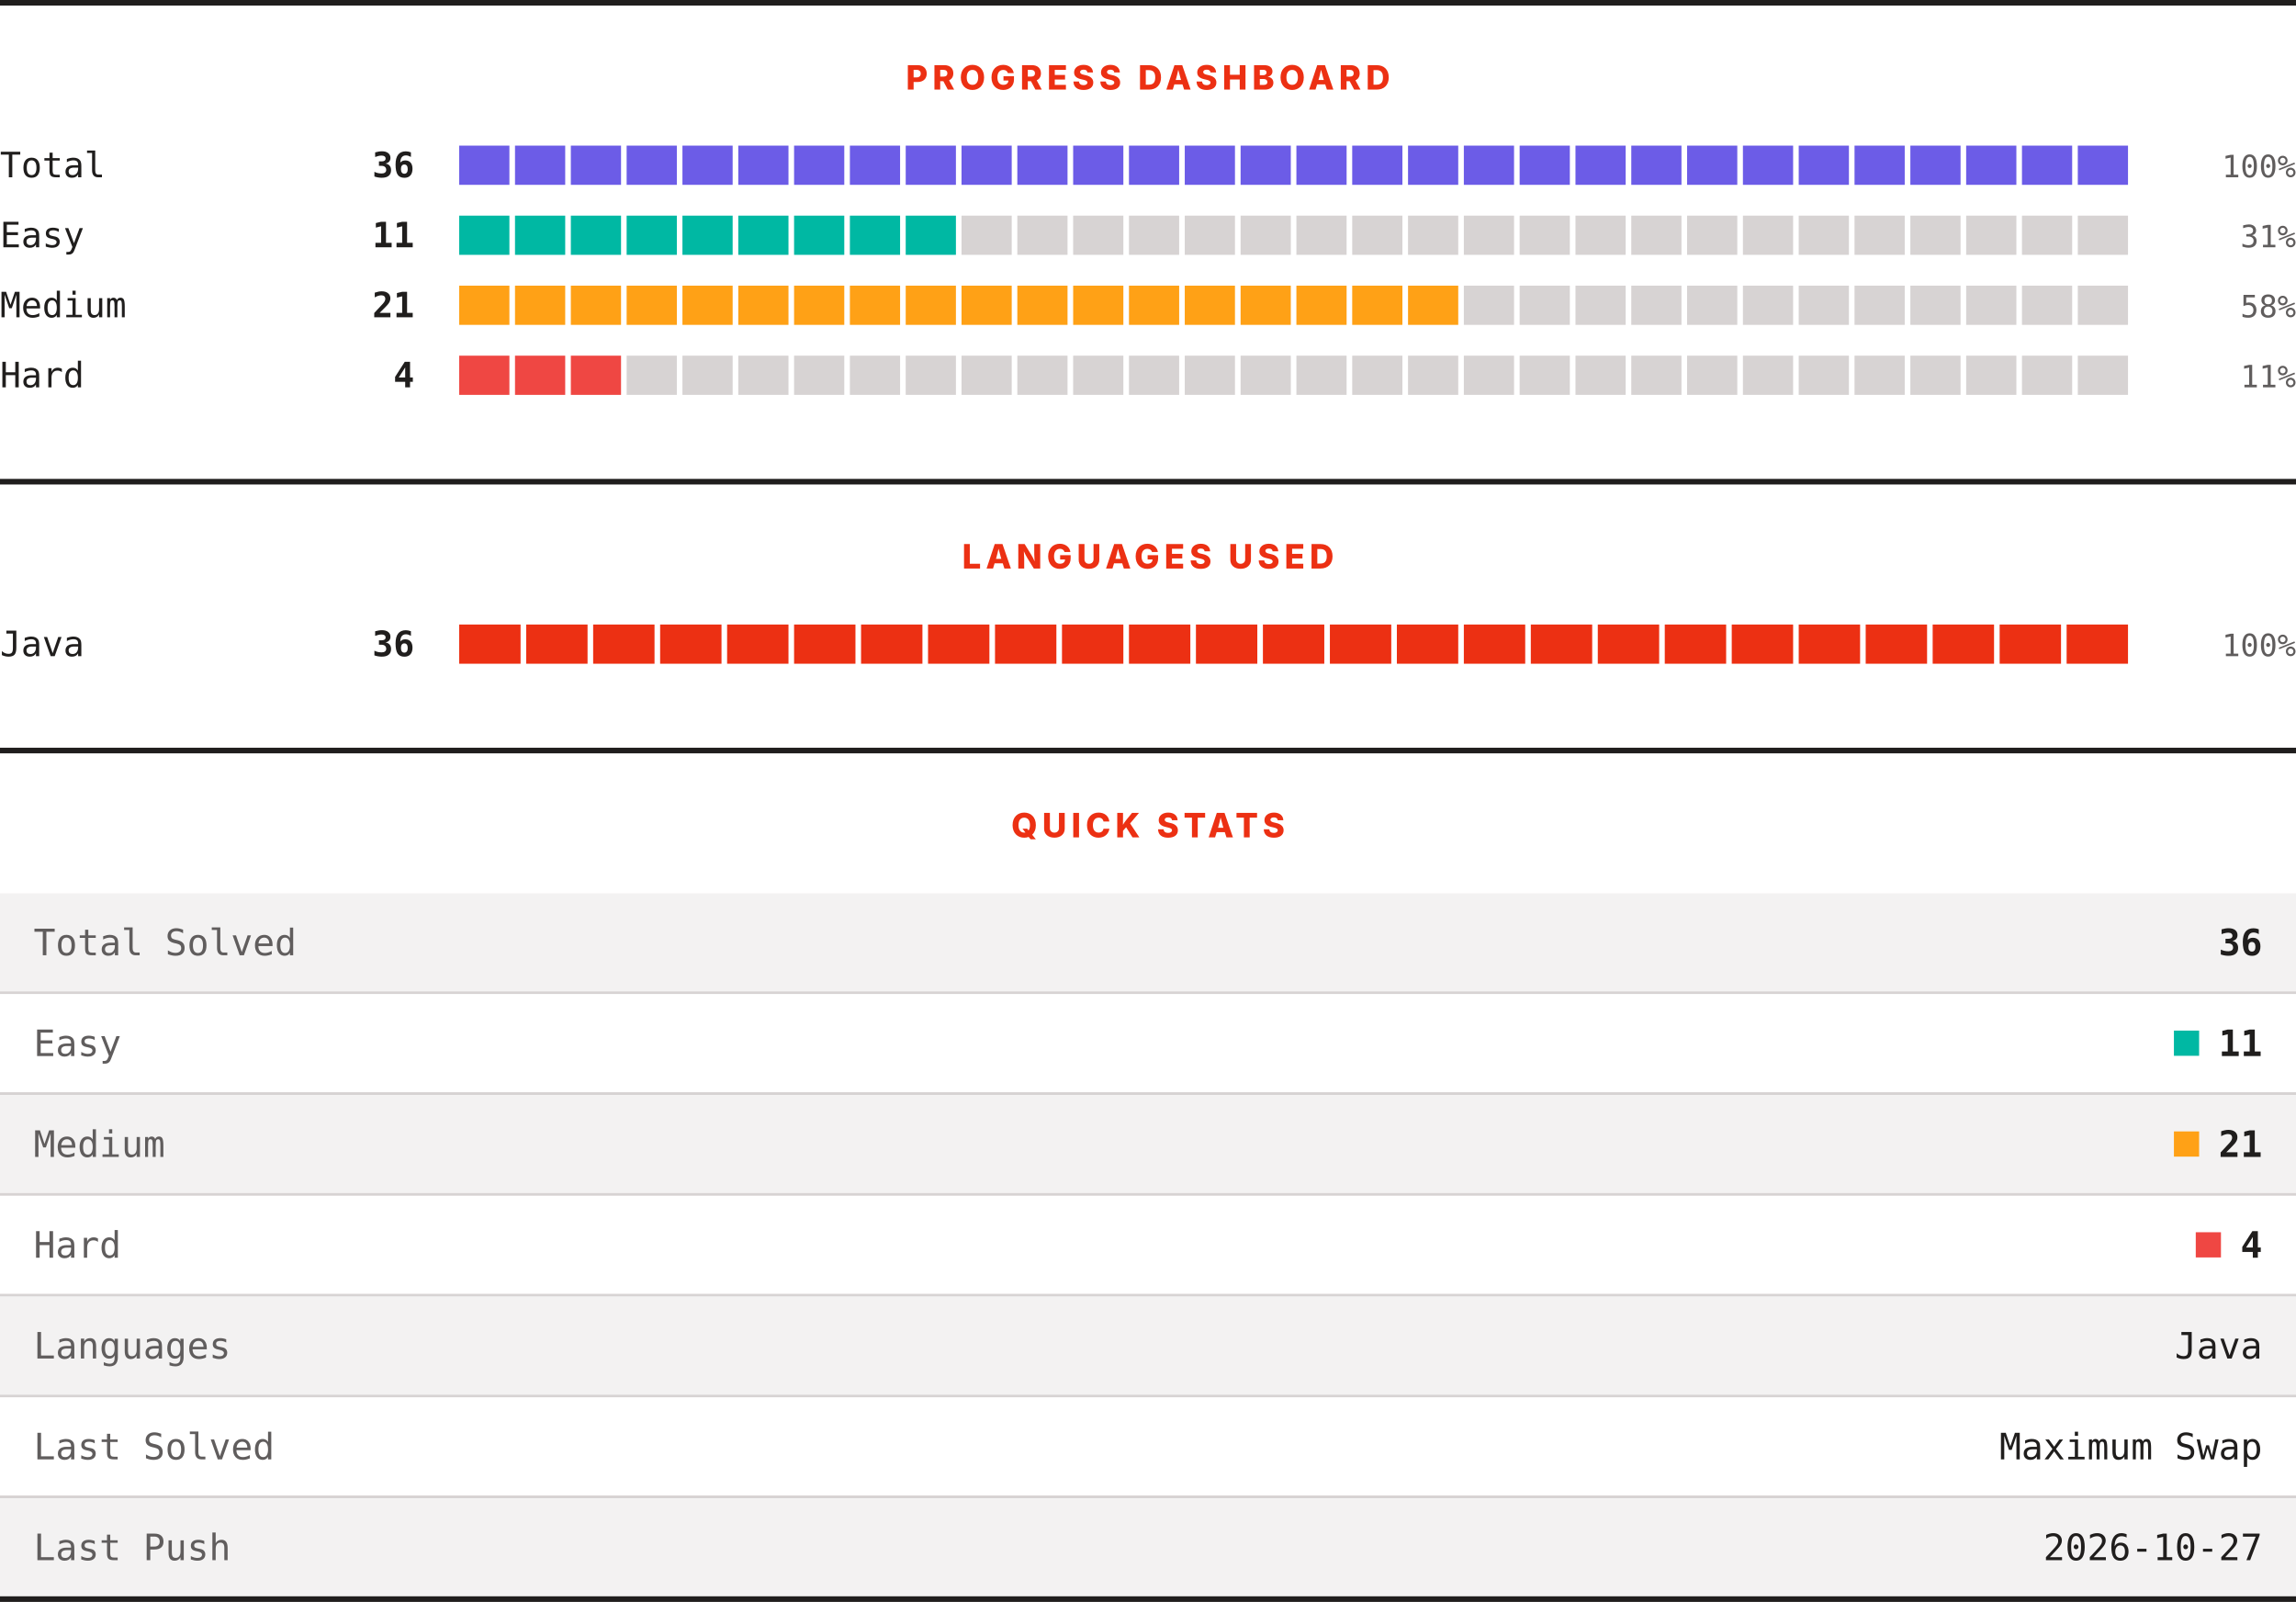
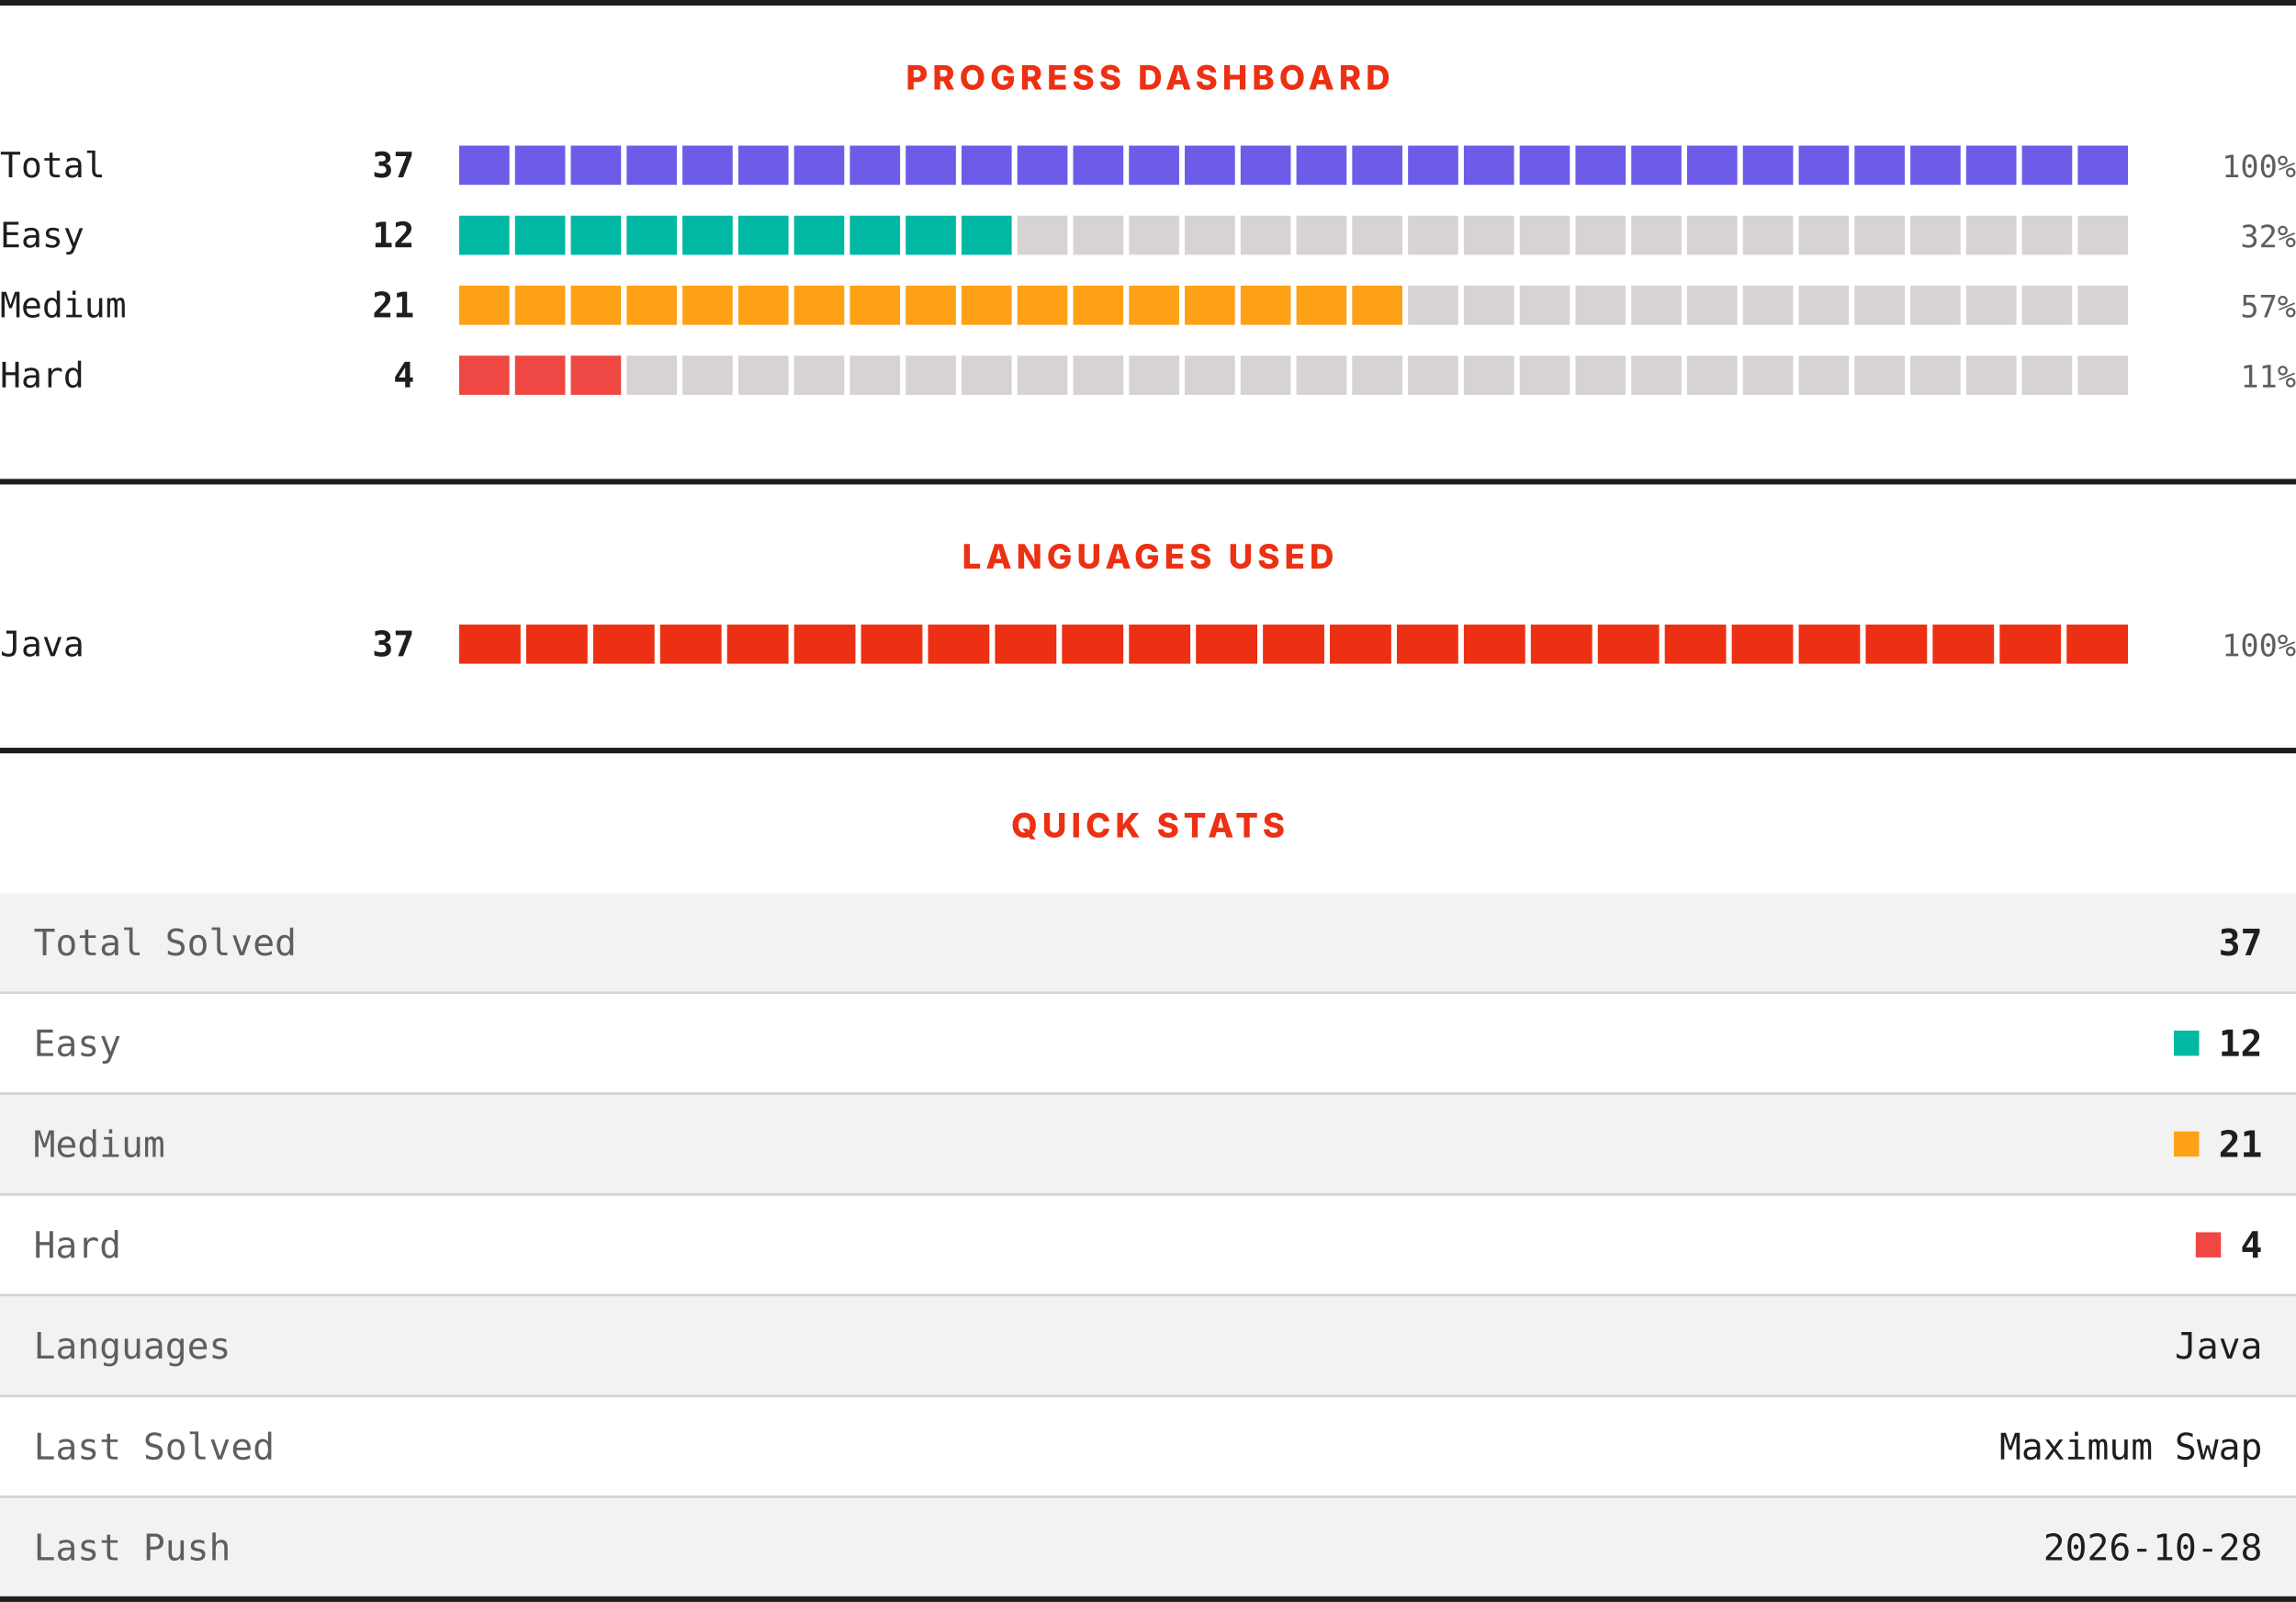
<svg xmlns="http://www.w3.org/2000/svg" width="820" height="572" viewBox="0 0 820 572" role="img" aria-label="LeetCode progress, languages and quick stats">
  <rect width="820" height="572" fill="#ffffff" />
  <rect x="0" y="0" width="820" height="2" fill="#201e1d" />
  <text x="410" y="32" text-anchor="middle" font-family="Archivo, system-ui, -apple-system, Segoe UI, sans-serif" font-size="12" font-weight="800" letter-spacing="1.68" fill="#ec3013">PROGRESS DASHBOARD</text>
  <text x="0" y="63.3" font-family="ui-monospace, SFMono-Regular, Menlo, Consolas, monospace" font-size="12.5" fill="#201e1d">Total</text>
-   <text x="148" y="63.3" text-anchor="end" font-family="ui-monospace, SFMono-Regular, Menlo, Consolas, monospace" font-size="12.5" font-weight="700" fill="#201e1d">36</text>
+   <text x="148" y="63.3" text-anchor="end" font-family="ui-monospace, SFMono-Regular, Menlo, Consolas, monospace" font-size="12.5" font-weight="700" fill="#201e1d">37</text>
  <rect x="164.00" y="52" width="17.93" height="14" fill="#6c5ce7" />
  <rect x="183.93" y="52" width="17.93" height="14" fill="#6c5ce7" />
  <rect x="203.87" y="52" width="17.93" height="14" fill="#6c5ce7" />
  <rect x="223.80" y="52" width="17.93" height="14" fill="#6c5ce7" />
  <rect x="243.73" y="52" width="17.93" height="14" fill="#6c5ce7" />
  <rect x="263.67" y="52" width="17.93" height="14" fill="#6c5ce7" />
  <rect x="283.60" y="52" width="17.93" height="14" fill="#6c5ce7" />
  <rect x="303.53" y="52" width="17.93" height="14" fill="#6c5ce7" />
  <rect x="323.47" y="52" width="17.93" height="14" fill="#6c5ce7" />
  <rect x="343.40" y="52" width="17.93" height="14" fill="#6c5ce7" />
  <rect x="363.33" y="52" width="17.93" height="14" fill="#6c5ce7" />
  <rect x="383.27" y="52" width="17.93" height="14" fill="#6c5ce7" />
  <rect x="403.20" y="52" width="17.93" height="14" fill="#6c5ce7" />
  <rect x="423.13" y="52" width="17.93" height="14" fill="#6c5ce7" />
  <rect x="443.07" y="52" width="17.93" height="14" fill="#6c5ce7" />
  <rect x="463.00" y="52" width="17.93" height="14" fill="#6c5ce7" />
  <rect x="482.93" y="52" width="17.93" height="14" fill="#6c5ce7" />
  <rect x="502.87" y="52" width="17.93" height="14" fill="#6c5ce7" />
  <rect x="522.80" y="52" width="17.93" height="14" fill="#6c5ce7" />
  <rect x="542.73" y="52" width="17.93" height="14" fill="#6c5ce7" />
  <rect x="562.67" y="52" width="17.93" height="14" fill="#6c5ce7" />
  <rect x="582.60" y="52" width="17.93" height="14" fill="#6c5ce7" />
  <rect x="602.53" y="52" width="17.93" height="14" fill="#6c5ce7" />
  <rect x="622.47" y="52" width="17.93" height="14" fill="#6c5ce7" />
  <rect x="642.40" y="52" width="17.93" height="14" fill="#6c5ce7" />
  <rect x="662.33" y="52" width="17.93" height="14" fill="#6c5ce7" />
  <rect x="682.27" y="52" width="17.93" height="14" fill="#6c5ce7" />
  <rect x="702.20" y="52" width="17.93" height="14" fill="#6c5ce7" />
  <rect x="722.13" y="52" width="17.93" height="14" fill="#6c5ce7" />
  <rect x="742.07" y="52" width="17.93" height="14" fill="#6c5ce7" />
  <text x="820" y="63.3" text-anchor="end" font-family="ui-monospace, SFMono-Regular, Menlo, Consolas, monospace" font-size="11" fill="#605d5d">100%</text>
  <text x="0" y="88.3" font-family="ui-monospace, SFMono-Regular, Menlo, Consolas, monospace" font-size="12.5" fill="#201e1d">Easy</text>
-   <text x="148" y="88.3" text-anchor="end" font-family="ui-monospace, SFMono-Regular, Menlo, Consolas, monospace" font-size="12.5" font-weight="700" fill="#201e1d">11</text>
+   <text x="148" y="88.3" text-anchor="end" font-family="ui-monospace, SFMono-Regular, Menlo, Consolas, monospace" font-size="12.5" font-weight="700" fill="#201e1d">12</text>
  <rect x="164.00" y="77" width="17.93" height="14" fill="#00b8a3" />
  <rect x="183.93" y="77" width="17.93" height="14" fill="#00b8a3" />
  <rect x="203.87" y="77" width="17.93" height="14" fill="#00b8a3" />
  <rect x="223.80" y="77" width="17.93" height="14" fill="#00b8a3" />
  <rect x="243.73" y="77" width="17.93" height="14" fill="#00b8a3" />
  <rect x="263.67" y="77" width="17.93" height="14" fill="#00b8a3" />
  <rect x="283.60" y="77" width="17.93" height="14" fill="#00b8a3" />
  <rect x="303.53" y="77" width="17.93" height="14" fill="#00b8a3" />
  <rect x="323.47" y="77" width="17.93" height="14" fill="#00b8a3" />
-   <rect x="343.40" y="77" width="17.93" height="14" fill="#d7d3d3" />
+   <rect x="343.40" y="77" width="17.93" height="14" fill="#00b8a3" />
  <rect x="363.33" y="77" width="17.93" height="14" fill="#d7d3d3" />
  <rect x="383.27" y="77" width="17.93" height="14" fill="#d7d3d3" />
  <rect x="403.20" y="77" width="17.93" height="14" fill="#d7d3d3" />
  <rect x="423.13" y="77" width="17.93" height="14" fill="#d7d3d3" />
  <rect x="443.07" y="77" width="17.93" height="14" fill="#d7d3d3" />
  <rect x="463.00" y="77" width="17.93" height="14" fill="#d7d3d3" />
  <rect x="482.93" y="77" width="17.93" height="14" fill="#d7d3d3" />
  <rect x="502.87" y="77" width="17.93" height="14" fill="#d7d3d3" />
  <rect x="522.80" y="77" width="17.93" height="14" fill="#d7d3d3" />
  <rect x="542.73" y="77" width="17.93" height="14" fill="#d7d3d3" />
  <rect x="562.67" y="77" width="17.93" height="14" fill="#d7d3d3" />
  <rect x="582.60" y="77" width="17.93" height="14" fill="#d7d3d3" />
  <rect x="602.53" y="77" width="17.93" height="14" fill="#d7d3d3" />
  <rect x="622.47" y="77" width="17.93" height="14" fill="#d7d3d3" />
  <rect x="642.40" y="77" width="17.93" height="14" fill="#d7d3d3" />
  <rect x="662.33" y="77" width="17.93" height="14" fill="#d7d3d3" />
  <rect x="682.27" y="77" width="17.93" height="14" fill="#d7d3d3" />
  <rect x="702.20" y="77" width="17.93" height="14" fill="#d7d3d3" />
  <rect x="722.13" y="77" width="17.93" height="14" fill="#d7d3d3" />
  <rect x="742.07" y="77" width="17.93" height="14" fill="#d7d3d3" />
-   <text x="820" y="88.3" text-anchor="end" font-family="ui-monospace, SFMono-Regular, Menlo, Consolas, monospace" font-size="11" fill="#605d5d">31%</text>
+   <text x="820" y="88.3" text-anchor="end" font-family="ui-monospace, SFMono-Regular, Menlo, Consolas, monospace" font-size="11" fill="#605d5d">32%</text>
  <text x="0" y="113.3" font-family="ui-monospace, SFMono-Regular, Menlo, Consolas, monospace" font-size="12.5" fill="#201e1d">Medium</text>
  <text x="148" y="113.3" text-anchor="end" font-family="ui-monospace, SFMono-Regular, Menlo, Consolas, monospace" font-size="12.5" font-weight="700" fill="#201e1d">21</text>
  <rect x="164.00" y="102" width="17.93" height="14" fill="#ffa116" />
  <rect x="183.93" y="102" width="17.93" height="14" fill="#ffa116" />
  <rect x="203.87" y="102" width="17.93" height="14" fill="#ffa116" />
  <rect x="223.80" y="102" width="17.93" height="14" fill="#ffa116" />
  <rect x="243.73" y="102" width="17.93" height="14" fill="#ffa116" />
  <rect x="263.67" y="102" width="17.93" height="14" fill="#ffa116" />
  <rect x="283.60" y="102" width="17.93" height="14" fill="#ffa116" />
  <rect x="303.53" y="102" width="17.93" height="14" fill="#ffa116" />
  <rect x="323.47" y="102" width="17.93" height="14" fill="#ffa116" />
  <rect x="343.40" y="102" width="17.93" height="14" fill="#ffa116" />
  <rect x="363.33" y="102" width="17.93" height="14" fill="#ffa116" />
  <rect x="383.27" y="102" width="17.93" height="14" fill="#ffa116" />
  <rect x="403.20" y="102" width="17.93" height="14" fill="#ffa116" />
  <rect x="423.13" y="102" width="17.93" height="14" fill="#ffa116" />
  <rect x="443.07" y="102" width="17.93" height="14" fill="#ffa116" />
  <rect x="463.00" y="102" width="17.93" height="14" fill="#ffa116" />
  <rect x="482.93" y="102" width="17.93" height="14" fill="#ffa116" />
-   <rect x="502.87" y="102" width="17.93" height="14" fill="#ffa116" />
+   <rect x="502.87" y="102" width="17.93" height="14" fill="#d7d3d3" />
  <rect x="522.80" y="102" width="17.93" height="14" fill="#d7d3d3" />
  <rect x="542.73" y="102" width="17.93" height="14" fill="#d7d3d3" />
  <rect x="562.67" y="102" width="17.93" height="14" fill="#d7d3d3" />
  <rect x="582.60" y="102" width="17.93" height="14" fill="#d7d3d3" />
  <rect x="602.53" y="102" width="17.93" height="14" fill="#d7d3d3" />
  <rect x="622.47" y="102" width="17.93" height="14" fill="#d7d3d3" />
  <rect x="642.40" y="102" width="17.93" height="14" fill="#d7d3d3" />
  <rect x="662.33" y="102" width="17.93" height="14" fill="#d7d3d3" />
  <rect x="682.27" y="102" width="17.93" height="14" fill="#d7d3d3" />
  <rect x="702.20" y="102" width="17.93" height="14" fill="#d7d3d3" />
  <rect x="722.13" y="102" width="17.93" height="14" fill="#d7d3d3" />
  <rect x="742.07" y="102" width="17.93" height="14" fill="#d7d3d3" />
-   <text x="820" y="113.3" text-anchor="end" font-family="ui-monospace, SFMono-Regular, Menlo, Consolas, monospace" font-size="11" fill="#605d5d">58%</text>
+   <text x="820" y="113.3" text-anchor="end" font-family="ui-monospace, SFMono-Regular, Menlo, Consolas, monospace" font-size="11" fill="#605d5d">57%</text>
  <text x="0" y="138.3" font-family="ui-monospace, SFMono-Regular, Menlo, Consolas, monospace" font-size="12.5" fill="#201e1d">Hard</text>
  <text x="148" y="138.3" text-anchor="end" font-family="ui-monospace, SFMono-Regular, Menlo, Consolas, monospace" font-size="12.5" font-weight="700" fill="#201e1d">4</text>
  <rect x="164.00" y="127" width="17.93" height="14" fill="#ef4743" />
  <rect x="183.93" y="127" width="17.93" height="14" fill="#ef4743" />
  <rect x="203.87" y="127" width="17.93" height="14" fill="#ef4743" />
  <rect x="223.80" y="127" width="17.93" height="14" fill="#d7d3d3" />
  <rect x="243.73" y="127" width="17.93" height="14" fill="#d7d3d3" />
  <rect x="263.67" y="127" width="17.93" height="14" fill="#d7d3d3" />
  <rect x="283.60" y="127" width="17.93" height="14" fill="#d7d3d3" />
  <rect x="303.53" y="127" width="17.93" height="14" fill="#d7d3d3" />
  <rect x="323.47" y="127" width="17.93" height="14" fill="#d7d3d3" />
  <rect x="343.40" y="127" width="17.93" height="14" fill="#d7d3d3" />
  <rect x="363.33" y="127" width="17.93" height="14" fill="#d7d3d3" />
  <rect x="383.27" y="127" width="17.93" height="14" fill="#d7d3d3" />
  <rect x="403.20" y="127" width="17.93" height="14" fill="#d7d3d3" />
  <rect x="423.13" y="127" width="17.93" height="14" fill="#d7d3d3" />
  <rect x="443.07" y="127" width="17.93" height="14" fill="#d7d3d3" />
  <rect x="463.00" y="127" width="17.93" height="14" fill="#d7d3d3" />
  <rect x="482.93" y="127" width="17.93" height="14" fill="#d7d3d3" />
  <rect x="502.87" y="127" width="17.93" height="14" fill="#d7d3d3" />
  <rect x="522.80" y="127" width="17.93" height="14" fill="#d7d3d3" />
  <rect x="542.73" y="127" width="17.93" height="14" fill="#d7d3d3" />
  <rect x="562.67" y="127" width="17.93" height="14" fill="#d7d3d3" />
  <rect x="582.60" y="127" width="17.93" height="14" fill="#d7d3d3" />
  <rect x="602.53" y="127" width="17.93" height="14" fill="#d7d3d3" />
  <rect x="622.47" y="127" width="17.93" height="14" fill="#d7d3d3" />
  <rect x="642.40" y="127" width="17.93" height="14" fill="#d7d3d3" />
  <rect x="662.33" y="127" width="17.93" height="14" fill="#d7d3d3" />
  <rect x="682.27" y="127" width="17.93" height="14" fill="#d7d3d3" />
  <rect x="702.20" y="127" width="17.93" height="14" fill="#d7d3d3" />
  <rect x="722.13" y="127" width="17.93" height="14" fill="#d7d3d3" />
  <rect x="742.07" y="127" width="17.93" height="14" fill="#d7d3d3" />
  <text x="820" y="138.3" text-anchor="end" font-family="ui-monospace, SFMono-Regular, Menlo, Consolas, monospace" font-size="11" fill="#605d5d">11%</text>
  <rect x="0" y="171" width="820" height="2" fill="#201e1d" />
  <text x="410" y="203" text-anchor="middle" font-family="Archivo, system-ui, -apple-system, Segoe UI, sans-serif" font-size="12" font-weight="800" letter-spacing="1.68" fill="#ec3013">LANGUAGES USED</text>
  <text x="0" y="234.3" font-family="ui-monospace, SFMono-Regular, Menlo, Consolas, monospace" font-size="12.5" fill="#201e1d">Java</text>
-   <text x="148" y="234.3" text-anchor="end" font-family="ui-monospace, SFMono-Regular, Menlo, Consolas, monospace" font-size="12.5" font-weight="700" fill="#201e1d">36</text>
+   <text x="148" y="234.3" text-anchor="end" font-family="ui-monospace, SFMono-Regular, Menlo, Consolas, monospace" font-size="12.5" font-weight="700" fill="#201e1d">37</text>
  <rect x="164.00" y="223" width="21.92" height="14" fill="#ec3013" />
  <rect x="187.92" y="223" width="21.92" height="14" fill="#ec3013" />
  <rect x="211.84" y="223" width="21.92" height="14" fill="#ec3013" />
  <rect x="235.76" y="223" width="21.92" height="14" fill="#ec3013" />
  <rect x="259.68" y="223" width="21.92" height="14" fill="#ec3013" />
  <rect x="283.60" y="223" width="21.92" height="14" fill="#ec3013" />
  <rect x="307.52" y="223" width="21.92" height="14" fill="#ec3013" />
  <rect x="331.44" y="223" width="21.92" height="14" fill="#ec3013" />
  <rect x="355.36" y="223" width="21.92" height="14" fill="#ec3013" />
  <rect x="379.28" y="223" width="21.92" height="14" fill="#ec3013" />
  <rect x="403.20" y="223" width="21.92" height="14" fill="#ec3013" />
  <rect x="427.12" y="223" width="21.92" height="14" fill="#ec3013" />
  <rect x="451.04" y="223" width="21.92" height="14" fill="#ec3013" />
  <rect x="474.96" y="223" width="21.92" height="14" fill="#ec3013" />
  <rect x="498.88" y="223" width="21.92" height="14" fill="#ec3013" />
  <rect x="522.80" y="223" width="21.92" height="14" fill="#ec3013" />
  <rect x="546.72" y="223" width="21.92" height="14" fill="#ec3013" />
  <rect x="570.64" y="223" width="21.92" height="14" fill="#ec3013" />
  <rect x="594.56" y="223" width="21.92" height="14" fill="#ec3013" />
  <rect x="618.48" y="223" width="21.92" height="14" fill="#ec3013" />
  <rect x="642.40" y="223" width="21.92" height="14" fill="#ec3013" />
  <rect x="666.32" y="223" width="21.92" height="14" fill="#ec3013" />
  <rect x="690.24" y="223" width="21.92" height="14" fill="#ec3013" />
  <rect x="714.16" y="223" width="21.92" height="14" fill="#ec3013" />
  <rect x="738.08" y="223" width="21.92" height="14" fill="#ec3013" />
  <text x="820" y="234.3" text-anchor="end" font-family="ui-monospace, SFMono-Regular, Menlo, Consolas, monospace" font-size="11" fill="#605d5d">100%</text>
  <rect x="0" y="267" width="820" height="2" fill="#201e1d" />
  <text x="410" y="299" text-anchor="middle" font-family="Archivo, system-ui, -apple-system, Segoe UI, sans-serif" font-size="12" font-weight="800" letter-spacing="1.68" fill="#ec3013">QUICK STATS</text>
  <rect x="0" y="319" width="820" height="35" fill="#f3f2f2" />
  <text x="12" y="341.1" font-family="ui-monospace, SFMono-Regular, Menlo, Consolas, monospace" font-size="13" fill="#605d5d">Total Solved</text>
-   <text x="808" y="341.1" text-anchor="end" font-family="ui-monospace, SFMono-Regular, Menlo, Consolas, monospace" font-size="13" font-weight="700" fill="#201e1d">36</text>
+   <text x="808" y="341.1" text-anchor="end" font-family="ui-monospace, SFMono-Regular, Menlo, Consolas, monospace" font-size="13" font-weight="700" fill="#201e1d">37</text>
  <rect x="0" y="354" width="820" height="1" fill="#d7d3d3" />
  <rect x="0" y="355" width="820" height="35" fill="#ffffff" />
  <text x="12" y="377.1" font-family="ui-monospace, SFMono-Regular, Menlo, Consolas, monospace" font-size="13" fill="#605d5d">Easy</text>
  <rect x="776.4" y="368" width="9" height="9" fill="#00b8a3" />
-   <text x="808" y="377.1" text-anchor="end" font-family="ui-monospace, SFMono-Regular, Menlo, Consolas, monospace" font-size="13" font-weight="700" fill="#201e1d">11</text>
+   <text x="808" y="377.1" text-anchor="end" font-family="ui-monospace, SFMono-Regular, Menlo, Consolas, monospace" font-size="13" font-weight="700" fill="#201e1d">12</text>
  <rect x="0" y="390" width="820" height="1" fill="#d7d3d3" />
  <rect x="0" y="391" width="820" height="35" fill="#f3f2f2" />
  <text x="12" y="413.1" font-family="ui-monospace, SFMono-Regular, Menlo, Consolas, monospace" font-size="13" fill="#605d5d">Medium</text>
  <rect x="776.4" y="404" width="9" height="9" fill="#ffa116" />
  <text x="808" y="413.1" text-anchor="end" font-family="ui-monospace, SFMono-Regular, Menlo, Consolas, monospace" font-size="13" font-weight="700" fill="#201e1d">21</text>
  <rect x="0" y="426" width="820" height="1" fill="#d7d3d3" />
  <rect x="0" y="427" width="820" height="35" fill="#ffffff" />
  <text x="12" y="449.1" font-family="ui-monospace, SFMono-Regular, Menlo, Consolas, monospace" font-size="13" fill="#605d5d">Hard</text>
  <rect x="784.2" y="440" width="9" height="9" fill="#ef4743" />
  <text x="808" y="449.1" text-anchor="end" font-family="ui-monospace, SFMono-Regular, Menlo, Consolas, monospace" font-size="13" font-weight="700" fill="#201e1d">4</text>
  <rect x="0" y="462" width="820" height="1" fill="#d7d3d3" />
  <rect x="0" y="463" width="820" height="35" fill="#f3f2f2" />
  <text x="12" y="485.1" font-family="ui-monospace, SFMono-Regular, Menlo, Consolas, monospace" font-size="13" fill="#605d5d">Languages</text>
  <text x="808" y="485.1" text-anchor="end" font-family="ui-monospace, SFMono-Regular, Menlo, Consolas, monospace" font-size="13" fill="#201e1d">Java</text>
  <rect x="0" y="498" width="820" height="1" fill="#d7d3d3" />
  <rect x="0" y="499" width="820" height="35" fill="#ffffff" />
  <text x="12" y="521.1" font-family="ui-monospace, SFMono-Regular, Menlo, Consolas, monospace" font-size="13" fill="#605d5d">Last Solved</text>
  <text x="808" y="521.1" text-anchor="end" font-family="ui-monospace, SFMono-Regular, Menlo, Consolas, monospace" font-size="13" fill="#201e1d">Maximum Swap</text>
  <rect x="0" y="534" width="820" height="1" fill="#d7d3d3" />
  <rect x="0" y="535" width="820" height="35" fill="#f3f2f2" />
  <text x="12" y="557.1" font-family="ui-monospace, SFMono-Regular, Menlo, Consolas, monospace" font-size="13" fill="#605d5d">Last Push</text>
-   <text x="808" y="557.1" text-anchor="end" font-family="ui-monospace, SFMono-Regular, Menlo, Consolas, monospace" font-size="13" fill="#201e1d">2026-10-27</text>
+   <text x="808" y="557.1" text-anchor="end" font-family="ui-monospace, SFMono-Regular, Menlo, Consolas, monospace" font-size="13" fill="#201e1d">2026-10-28</text>
  <rect x="0" y="570" width="820" height="2" fill="#201e1d" />
</svg>
